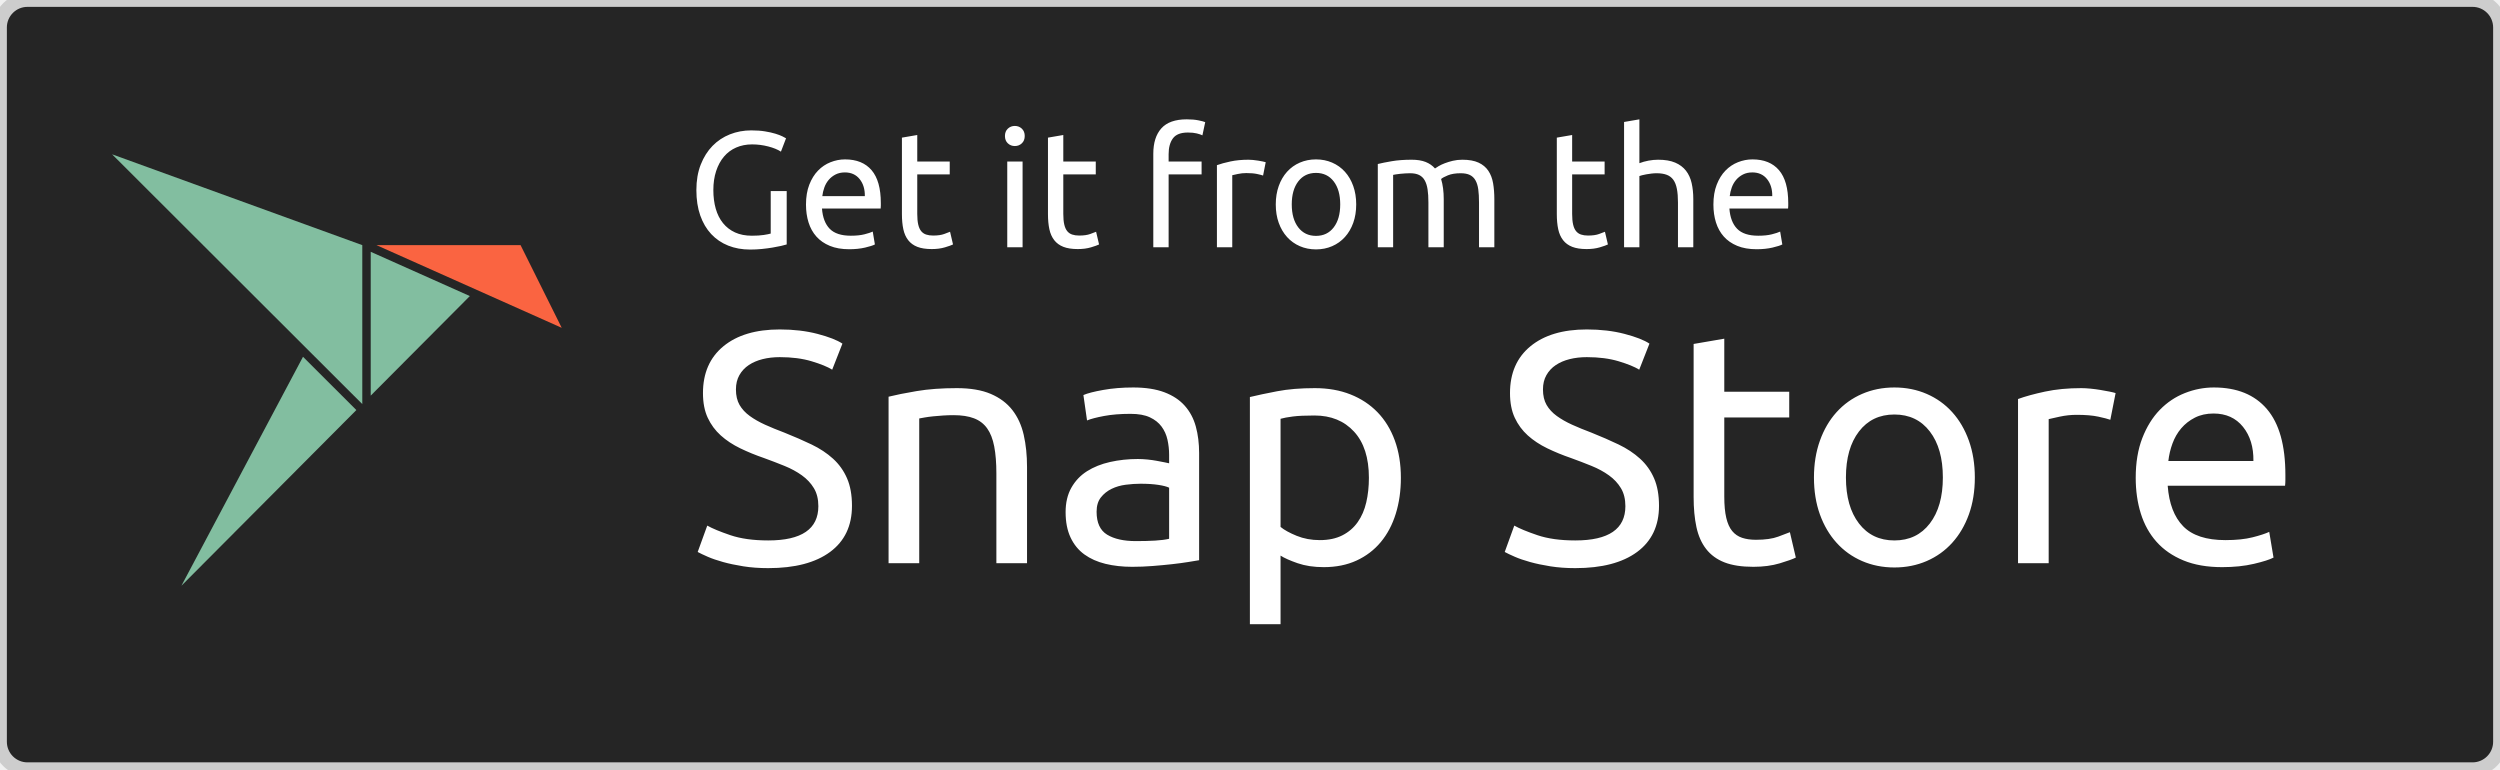
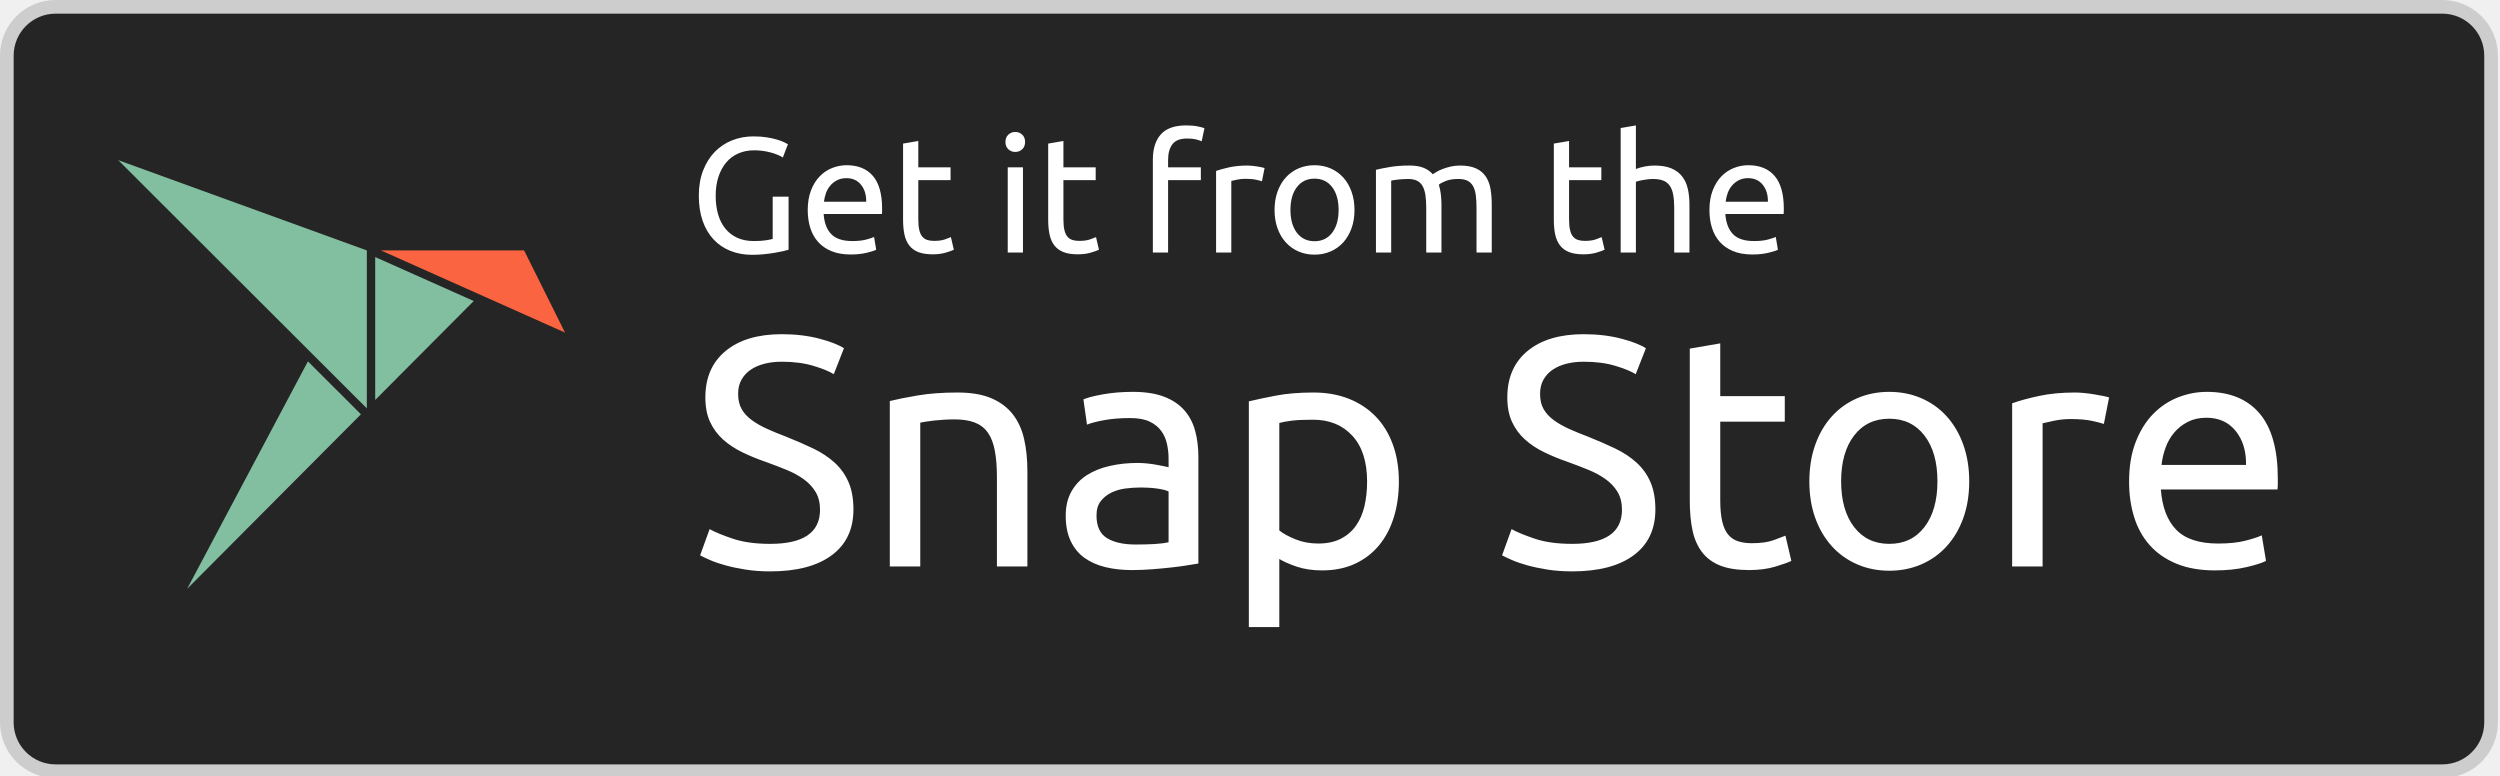
- <svg xmlns="http://www.w3.org/2000/svg" width="182px" height="56px" viewBox="0 0 182 56" version="1.1">
-   <g id="[EN]-snap-store-black-uneditable" stroke="none" stroke-width="1" fill="none" fill-rule="evenodd">
-     <rect id="Rectangle-path" stroke="#CDCDCD" fill="#252525" x="0" y="0" width="182" height="56" rx="2" />
-     <g id="logo" transform="translate(8, 11)" fill-rule="nonzero">
-       <path d="M18.988,17.802 L18.988,7.331 L26.205,10.553 L18.988,17.802 Z M5.208,31.641 L14.059,14.974 L17.942,18.852 L5.208,31.641 Z M0.16,0.233 L18.375,6.846 L18.375,18.417 L0.16,0.233 Z" id="body" fill="#82BEA0" />
-       <polygon id="head" fill="#FA6441" points="29.897 6.845 19.406 6.845 32.894 12.866" />
+ <svg xmlns="http://www.w3.org/2000/svg" width="258" height="80" viewBox="0 0 258 80" version="1.1" id="svg1">
+   <defs id="defs1" />
+   <g id="[EN]-snap-store-black-uneditable" stroke="none" stroke-width="1" fill="none" fill-rule="evenodd" transform="matrix(1.408651,0,0,1.408651,0.7043253,0.7043253)">
+     <rect id="Rectangle-path" stroke="#cdcdcd" fill="#252525" x="0" y="0" width="182" height="56" rx="3.578" />
+     <g id="logo" transform="translate(8,11)" fill-rule="nonzero">
+       <path d="M 18.988,17.802 V 7.331 l 7.218,3.222 z M 5.208,31.641 14.059,14.974 17.942,18.852 Z M 0.16,0.233 18.375,6.846 V 18.417 Z" id="body" fill="#82bea0" />
+       <polygon id="head" fill="#fa6441" points="29.897,6.845 19.406,6.845 32.894,12.866 " />
    </g>
-     <path d="M56.108,13.908 L57.272,13.908 L57.272,17.796 C57.176,17.828 57.038,17.864 56.858,17.904 C56.678,17.944 56.47,17.984 56.234,18.024 C55.998,18.064 55.74,18.098 55.46,18.126 C55.18,18.154 54.896,18.168 54.608,18.168 C54.024,18.168 53.492,18.072 53.012,17.88 C52.532,17.688 52.12,17.408 51.776,17.04 C51.432,16.672 51.166,16.22 50.978,15.684 C50.79,15.148 50.696,14.532 50.696,13.836 C50.696,13.14 50.802,12.522 51.014,11.982 C51.226,11.442 51.512,10.988 51.872,10.62 C52.232,10.252 52.654,9.972 53.138,9.78 C53.622,9.588 54.14,9.492 54.692,9.492 C55.068,9.492 55.402,9.516 55.694,9.564 C55.986,9.612 56.236,9.668 56.444,9.732 C56.652,9.796 56.822,9.86 56.954,9.924 C57.086,9.988 57.176,10.036 57.224,10.068 L56.852,11.04 C56.62,10.888 56.312,10.762 55.928,10.662 C55.544,10.562 55.152,10.512 54.752,10.512 C54.328,10.512 53.942,10.588 53.594,10.74 C53.246,10.892 52.95,11.112 52.706,11.4 C52.462,11.688 52.272,12.038 52.136,12.45 C52,12.862 51.932,13.324 51.932,13.836 C51.932,14.332 51.99,14.784 52.106,15.192 C52.222,15.6 52.398,15.95 52.634,16.242 C52.87,16.534 53.162,16.76 53.51,16.92 C53.858,17.08 54.268,17.16 54.74,17.16 C55.076,17.16 55.362,17.142 55.598,17.106 C55.834,17.07 56.004,17.036 56.108,17.004 L56.108,13.908 Z M58.676,14.892 C58.676,14.34 58.756,13.858 58.916,13.446 C59.076,13.034 59.288,12.692 59.552,12.42 C59.816,12.148 60.12,11.944 60.464,11.808 C60.808,11.672 61.16,11.604 61.52,11.604 C62.36,11.604 63.004,11.866 63.452,12.39 C63.9,12.914 64.124,13.712 64.124,14.784 L64.124,14.97 C64.124,15.046 64.12,15.116 64.112,15.18 L59.84,15.18 C59.888,15.828 60.076,16.32 60.404,16.656 C60.732,16.992 61.244,17.16 61.94,17.16 C62.332,17.16 62.662,17.126 62.93,17.058 C63.198,16.99 63.4,16.924 63.536,16.86 L63.692,17.796 C63.556,17.868 63.318,17.944 62.978,18.024 C62.638,18.104 62.252,18.144 61.82,18.144 C61.276,18.144 60.806,18.062 60.41,17.898 C60.014,17.734 59.688,17.508 59.432,17.22 C59.176,16.932 58.986,16.59 58.862,16.194 C58.738,15.798 58.676,15.364 58.676,14.892 Z M62.96,14.28 C62.968,13.776 62.842,13.362 62.582,13.038 C62.322,12.714 61.964,12.552 61.508,12.552 C61.252,12.552 61.026,12.602 60.83,12.702 C60.634,12.802 60.468,12.932 60.332,13.092 C60.196,13.252 60.09,13.436 60.014,13.644 C59.938,13.852 59.888,14.064 59.864,14.28 L62.96,14.28 Z M66.776,11.76 L69.14,11.76 L69.14,12.696 L66.776,12.696 L66.776,15.576 C66.776,15.888 66.8,16.146 66.848,16.35 C66.896,16.554 66.968,16.714 67.064,16.83 C67.16,16.946 67.28,17.028 67.424,17.076 C67.568,17.124 67.736,17.148 67.928,17.148 C68.264,17.148 68.534,17.11 68.738,17.034 C68.942,16.958 69.084,16.904 69.164,16.872 L69.38,17.796 C69.268,17.852 69.072,17.922 68.792,18.006 C68.512,18.09 68.192,18.132 67.832,18.132 C67.408,18.132 67.058,18.078 66.782,17.97 C66.506,17.862 66.284,17.7 66.116,17.484 C65.948,17.268 65.83,17.002 65.762,16.686 C65.694,16.37 65.66,16.004 65.66,15.588 L65.66,10.02 L66.776,9.828 L66.776,11.76 Z M74.444,18 L73.328,18 L73.328,11.76 L74.444,11.76 L74.444,18 Z M73.88,10.632 C73.68,10.632 73.51,10.566 73.37,10.434 C73.23,10.302 73.16,10.124 73.16,9.9 C73.16,9.676 73.23,9.498 73.37,9.366 C73.51,9.234 73.68,9.168 73.88,9.168 C74.08,9.168 74.25,9.234 74.39,9.366 C74.53,9.498 74.6,9.676 74.6,9.9 C74.6,10.124 74.53,10.302 74.39,10.434 C74.25,10.566 74.08,10.632 73.88,10.632 Z M77.408,11.76 L79.772,11.76 L79.772,12.696 L77.408,12.696 L77.408,15.576 C77.408,15.888 77.432,16.146 77.48,16.35 C77.528,16.554 77.6,16.714 77.696,16.83 C77.792,16.946 77.912,17.028 78.056,17.076 C78.2,17.124 78.368,17.148 78.56,17.148 C78.896,17.148 79.166,17.11 79.37,17.034 C79.574,16.958 79.716,16.904 79.796,16.872 L80.012,17.796 C79.9,17.852 79.704,17.922 79.424,18.006 C79.144,18.09 78.824,18.132 78.464,18.132 C78.04,18.132 77.69,18.078 77.414,17.97 C77.138,17.862 76.916,17.7 76.748,17.484 C76.58,17.268 76.462,17.002 76.394,16.686 C76.326,16.37 76.292,16.004 76.292,15.588 L76.292,10.02 L77.408,9.828 L77.408,11.76 Z M86.396,8.688 C86.724,8.688 87.006,8.712 87.242,8.76 C87.478,8.808 87.644,8.852 87.74,8.892 L87.536,9.852 C87.44,9.804 87.304,9.758 87.128,9.714 C86.952,9.67 86.736,9.648 86.48,9.648 C85.96,9.648 85.596,9.79 85.388,10.074 C85.18,10.358 85.076,10.74 85.076,11.22 L85.076,11.76 L87.476,11.76 L87.476,12.696 L85.076,12.696 L85.076,18 L83.96,18 L83.96,11.196 C83.96,10.396 84.156,9.778 84.548,9.342 C84.94,8.906 85.556,8.688 86.396,8.688 Z M90.896,11.628 C90.992,11.628 91.102,11.634 91.226,11.646 C91.35,11.658 91.472,11.674 91.592,11.694 C91.712,11.714 91.822,11.734 91.922,11.754 C92.022,11.774 92.096,11.792 92.144,11.808 L91.952,12.78 C91.864,12.748 91.718,12.71 91.514,12.666 C91.31,12.622 91.048,12.6 90.728,12.6 C90.52,12.6 90.314,12.622 90.11,12.666 C89.906,12.71 89.772,12.74 89.708,12.756 L89.708,18 L88.592,18 L88.592,12.024 C88.856,11.928 89.184,11.838 89.576,11.754 C89.968,11.67 90.408,11.628 90.896,11.628 Z M98.732,14.88 C98.732,15.376 98.66,15.824 98.516,16.224 C98.372,16.624 98.17,16.968 97.91,17.256 C97.65,17.544 97.34,17.766 96.98,17.922 C96.62,18.078 96.228,18.156 95.804,18.156 C95.38,18.156 94.988,18.078 94.628,17.922 C94.268,17.766 93.958,17.544 93.698,17.256 C93.438,16.968 93.236,16.624 93.092,16.224 C92.948,15.824 92.876,15.376 92.876,14.88 C92.876,14.392 92.948,13.946 93.092,13.542 C93.236,13.138 93.438,12.792 93.698,12.504 C93.958,12.216 94.268,11.994 94.628,11.838 C94.988,11.682 95.38,11.604 95.804,11.604 C96.228,11.604 96.62,11.682 96.98,11.838 C97.34,11.994 97.65,12.216 97.91,12.504 C98.17,12.792 98.372,13.138 98.516,13.542 C98.66,13.946 98.732,14.392 98.732,14.88 Z M97.568,14.88 C97.568,14.176 97.41,13.618 97.094,13.206 C96.778,12.794 96.348,12.588 95.804,12.588 C95.26,12.588 94.83,12.794 94.514,13.206 C94.198,13.618 94.04,14.176 94.04,14.88 C94.04,15.584 94.198,16.142 94.514,16.554 C94.83,16.966 95.26,17.172 95.804,17.172 C96.348,17.172 96.778,16.966 97.094,16.554 C97.41,16.142 97.568,15.584 97.568,14.88 Z M100.304,11.94 C100.56,11.876 100.898,11.808 101.318,11.736 C101.738,11.664 102.224,11.628 102.776,11.628 C103.176,11.628 103.512,11.682 103.784,11.79 C104.056,11.898 104.284,12.056 104.468,12.264 C104.524,12.224 104.612,12.168 104.732,12.096 C104.852,12.024 105,11.954 105.176,11.886 C105.352,11.818 105.548,11.758 105.764,11.706 C105.98,11.654 106.212,11.628 106.46,11.628 C106.94,11.628 107.332,11.698 107.636,11.838 C107.94,11.978 108.178,12.176 108.35,12.432 C108.522,12.688 108.638,12.992 108.698,13.344 C108.758,13.696 108.788,14.08 108.788,14.496 L108.788,18 L107.672,18 L107.672,14.736 C107.672,14.368 107.654,14.052 107.618,13.788 C107.582,13.524 107.514,13.304 107.414,13.128 C107.314,12.952 107.178,12.822 107.006,12.738 C106.834,12.654 106.612,12.612 106.34,12.612 C105.964,12.612 105.654,12.662 105.41,12.762 C105.166,12.862 105,12.952 104.912,13.032 C104.976,13.24 105.024,13.468 105.056,13.716 C105.088,13.964 105.104,14.224 105.104,14.496 L105.104,18 L103.988,18 L103.988,14.736 C103.988,14.368 103.968,14.052 103.928,13.788 C103.888,13.524 103.818,13.304 103.718,13.128 C103.618,12.952 103.482,12.822 103.31,12.738 C103.138,12.654 102.92,12.612 102.656,12.612 C102.544,12.612 102.424,12.616 102.296,12.624 C102.168,12.632 102.046,12.642 101.93,12.654 C101.814,12.666 101.708,12.68 101.612,12.696 C101.516,12.712 101.452,12.724 101.42,12.732 L101.42,18 L100.304,18 L100.304,11.94 Z M114.452,11.76 L116.816,11.76 L116.816,12.696 L114.452,12.696 L114.452,15.576 C114.452,15.888 114.476,16.146 114.524,16.35 C114.572,16.554 114.644,16.714 114.74,16.83 C114.836,16.946 114.956,17.028 115.1,17.076 C115.244,17.124 115.412,17.148 115.604,17.148 C115.94,17.148 116.21,17.11 116.414,17.034 C116.618,16.958 116.76,16.904 116.84,16.872 L117.056,17.796 C116.944,17.852 116.748,17.922 116.468,18.006 C116.188,18.09 115.868,18.132 115.508,18.132 C115.084,18.132 114.734,18.078 114.458,17.97 C114.182,17.862 113.96,17.7 113.792,17.484 C113.624,17.268 113.506,17.002 113.438,16.686 C113.37,16.37 113.336,16.004 113.336,15.588 L113.336,10.02 L114.452,9.828 L114.452,11.76 Z M118.232,18 L118.232,8.88 L119.348,8.688 L119.348,11.88 C119.556,11.8 119.778,11.738 120.014,11.694 C120.25,11.65 120.484,11.628 120.716,11.628 C121.212,11.628 121.624,11.698 121.952,11.838 C122.28,11.978 122.542,12.174 122.738,12.426 C122.934,12.678 123.072,12.98 123.152,13.332 C123.232,13.684 123.272,14.072 123.272,14.496 L123.272,18 L122.156,18 L122.156,14.736 C122.156,14.352 122.13,14.024 122.078,13.752 C122.026,13.48 121.94,13.26 121.82,13.092 C121.7,12.924 121.54,12.802 121.34,12.726 C121.14,12.65 120.892,12.612 120.596,12.612 C120.476,12.612 120.352,12.62 120.224,12.636 C120.096,12.652 119.974,12.67 119.858,12.69 C119.742,12.71 119.638,12.732 119.546,12.756 C119.454,12.78 119.388,12.8 119.348,12.816 L119.348,18 L118.232,18 Z M124.736,14.892 C124.736,14.34 124.816,13.858 124.976,13.446 C125.136,13.034 125.348,12.692 125.612,12.42 C125.876,12.148 126.18,11.944 126.524,11.808 C126.868,11.672 127.22,11.604 127.58,11.604 C128.42,11.604 129.064,11.866 129.512,12.39 C129.96,12.914 130.184,13.712 130.184,14.784 L130.184,14.97 C130.184,15.046 130.18,15.116 130.172,15.18 L125.9,15.18 C125.948,15.828 126.136,16.32 126.464,16.656 C126.792,16.992 127.304,17.16 128,17.16 C128.392,17.16 128.722,17.126 128.99,17.058 C129.258,16.99 129.46,16.924 129.596,16.86 L129.752,17.796 C129.616,17.868 129.378,17.944 129.038,18.024 C128.698,18.104 128.312,18.144 127.88,18.144 C127.336,18.144 126.866,18.062 126.47,17.898 C126.074,17.734 125.748,17.508 125.492,17.22 C125.236,16.932 125.046,16.59 124.922,16.194 C124.798,15.798 124.736,15.364 124.736,14.892 Z M129.02,14.28 C129.028,13.776 128.902,13.362 128.642,13.038 C128.382,12.714 128.024,12.552 127.568,12.552 C127.312,12.552 127.086,12.602 126.89,12.702 C126.694,12.802 126.528,12.932 126.392,13.092 C126.256,13.252 126.15,13.436 126.074,13.644 C125.998,13.852 125.948,14.064 125.924,14.28 L129.02,14.28 Z" id="Get-it-from-the" fill="#FFFFFF" />
-     <path d="M55.928,39.344 C58.36,39.344 59.576,38.512 59.576,36.848 C59.576,36.336 59.468,35.9 59.252,35.54 C59.036,35.18 58.744,34.868 58.376,34.604 C58.008,34.34 57.588,34.112 57.116,33.92 C56.644,33.728 56.144,33.536 55.616,33.344 C55.008,33.136 54.432,32.9 53.888,32.636 C53.344,32.372 52.872,32.06 52.472,31.7 C52.072,31.34 51.756,30.912 51.524,30.416 C51.292,29.92 51.176,29.32 51.176,28.616 C51.176,27.16 51.672,26.024 52.664,25.208 C53.656,24.392 55.024,23.984 56.768,23.984 C57.776,23.984 58.692,24.092 59.516,24.308 C60.34,24.524 60.944,24.76 61.328,25.016 L60.584,26.912 C60.248,26.704 59.748,26.5 59.084,26.3 C58.42,26.1 57.648,26 56.768,26 C56.32,26 55.904,26.048 55.52,26.144 C55.136,26.24 54.8,26.384 54.512,26.576 C54.224,26.768 53.996,27.012 53.828,27.308 C53.66,27.604 53.576,27.952 53.576,28.352 C53.576,28.8 53.664,29.176 53.84,29.48 C54.016,29.784 54.264,30.052 54.584,30.284 C54.904,30.516 55.276,30.728 55.7,30.92 C56.124,31.112 56.592,31.304 57.104,31.496 C57.824,31.784 58.484,32.072 59.084,32.36 C59.684,32.648 60.204,32.992 60.644,33.392 C61.084,33.792 61.424,34.268 61.664,34.82 C61.904,35.372 62.024,36.04 62.024,36.824 C62.024,38.28 61.492,39.4 60.428,40.184 C59.364,40.968 57.864,41.36 55.928,41.36 C55.272,41.36 54.668,41.316 54.116,41.228 C53.564,41.14 53.072,41.036 52.64,40.916 C52.208,40.796 51.836,40.668 51.524,40.532 C51.212,40.396 50.968,40.28 50.792,40.184 L51.488,38.264 C51.856,38.472 52.416,38.704 53.168,38.96 C53.92,39.216 54.84,39.344 55.928,39.344 Z M64.688,28.88 C65.2,28.752 65.88,28.616 66.728,28.472 C67.576,28.328 68.552,28.256 69.656,28.256 C70.648,28.256 71.472,28.396 72.128,28.676 C72.784,28.956 73.308,29.348 73.7,29.852 C74.092,30.356 74.368,30.96 74.528,31.664 C74.688,32.368 74.768,33.144 74.768,33.992 L74.768,41 L72.536,41 L72.536,34.472 C72.536,33.704 72.484,33.048 72.38,32.504 C72.276,31.96 72.104,31.52 71.864,31.184 C71.624,30.848 71.304,30.604 70.904,30.452 C70.504,30.3 70.008,30.224 69.416,30.224 C69.176,30.224 68.928,30.232 68.672,30.248 C68.416,30.264 68.172,30.284 67.94,30.308 C67.708,30.332 67.5,30.36 67.316,30.392 C67.132,30.424 67,30.448 66.92,30.464 L66.92,41 L64.688,41 L64.688,28.88 Z M82.688,39.392 C83.216,39.392 83.684,39.38 84.092,39.356 C84.5,39.332 84.84,39.288 85.112,39.224 L85.112,35.504 C84.952,35.424 84.692,35.356 84.332,35.3 C83.972,35.244 83.536,35.216 83.024,35.216 C82.688,35.216 82.332,35.24 81.956,35.288 C81.58,35.336 81.236,35.436 80.924,35.588 C80.612,35.74 80.352,35.948 80.144,36.212 C79.936,36.476 79.832,36.824 79.832,37.256 C79.832,38.056 80.088,38.612 80.6,38.924 C81.112,39.236 81.808,39.392 82.688,39.392 Z M82.496,28.208 C83.392,28.208 84.148,28.324 84.764,28.556 C85.38,28.788 85.876,29.116 86.252,29.54 C86.628,29.964 86.896,30.468 87.056,31.052 C87.216,31.636 87.296,32.28 87.296,32.984 L87.296,40.784 C87.104,40.816 86.836,40.86 86.492,40.916 C86.148,40.972 85.76,41.024 85.328,41.072 C84.896,41.12 84.428,41.164 83.924,41.204 C83.42,41.244 82.92,41.264 82.424,41.264 C81.72,41.264 81.072,41.192 80.48,41.048 C79.888,40.904 79.376,40.676 78.944,40.364 C78.512,40.052 78.176,39.64 77.936,39.128 C77.696,38.616 77.576,38 77.576,37.28 C77.576,36.592 77.716,36 77.996,35.504 C78.276,35.008 78.656,34.608 79.136,34.304 C79.616,34 80.176,33.776 80.816,33.632 C81.456,33.488 82.128,33.416 82.832,33.416 C83.056,33.416 83.288,33.428 83.528,33.452 C83.768,33.476 83.996,33.508 84.212,33.548 C84.428,33.588 84.616,33.624 84.776,33.656 C84.936,33.688 85.048,33.712 85.112,33.728 L85.112,33.104 C85.112,32.736 85.072,32.372 84.992,32.012 C84.912,31.652 84.768,31.332 84.56,31.052 C84.352,30.772 84.068,30.548 83.708,30.38 C83.348,30.212 82.88,30.128 82.304,30.128 C81.568,30.128 80.924,30.18 80.372,30.284 C79.82,30.388 79.408,30.496 79.136,30.608 L78.872,28.76 C79.16,28.632 79.64,28.508 80.312,28.388 C80.984,28.268 81.712,28.208 82.496,28.208 Z M99.656,34.784 C99.656,33.328 99.296,32.208 98.576,31.424 C97.856,30.64 96.896,30.248 95.696,30.248 C95.024,30.248 94.5,30.272 94.124,30.32 C93.748,30.368 93.448,30.424 93.224,30.488 L93.224,38.36 C93.496,38.584 93.888,38.8 94.4,39.008 C94.912,39.216 95.472,39.32 96.08,39.32 C96.72,39.32 97.268,39.204 97.724,38.972 C98.18,38.74 98.552,38.42 98.84,38.012 C99.128,37.604 99.336,37.124 99.464,36.572 C99.592,36.02 99.656,35.424 99.656,34.784 Z M101.984,34.784 C101.984,35.728 101.86,36.6 101.612,37.4 C101.364,38.2 101,38.888 100.52,39.464 C100.04,40.04 99.452,40.488 98.756,40.808 C98.06,41.128 97.264,41.288 96.368,41.288 C95.648,41.288 95.012,41.192 94.46,41 C93.908,40.808 93.496,40.624 93.224,40.448 L93.224,45.44 L90.992,45.44 L90.992,28.904 C91.52,28.776 92.18,28.636 92.972,28.484 C93.764,28.332 94.68,28.256 95.72,28.256 C96.68,28.256 97.544,28.408 98.312,28.712 C99.08,29.016 99.736,29.448 100.28,30.008 C100.824,30.568 101.244,31.252 101.54,32.06 C101.836,32.868 101.984,33.776 101.984,34.784 Z M114.68,39.344 C117.112,39.344 118.328,38.512 118.328,36.848 C118.328,36.336 118.22,35.9 118.004,35.54 C117.788,35.18 117.496,34.868 117.128,34.604 C116.76,34.34 116.34,34.112 115.868,33.92 C115.396,33.728 114.896,33.536 114.368,33.344 C113.76,33.136 113.184,32.9 112.64,32.636 C112.096,32.372 111.624,32.06 111.224,31.7 C110.824,31.34 110.508,30.912 110.276,30.416 C110.044,29.92 109.928,29.32 109.928,28.616 C109.928,27.16 110.424,26.024 111.416,25.208 C112.408,24.392 113.776,23.984 115.52,23.984 C116.528,23.984 117.444,24.092 118.268,24.308 C119.092,24.524 119.696,24.76 120.08,25.016 L119.336,26.912 C119,26.704 118.5,26.5 117.836,26.3 C117.172,26.1 116.4,26 115.52,26 C115.072,26 114.656,26.048 114.272,26.144 C113.888,26.24 113.552,26.384 113.264,26.576 C112.976,26.768 112.748,27.012 112.58,27.308 C112.412,27.604 112.328,27.952 112.328,28.352 C112.328,28.8 112.416,29.176 112.592,29.48 C112.768,29.784 113.016,30.052 113.336,30.284 C113.656,30.516 114.028,30.728 114.452,30.92 C114.876,31.112 115.344,31.304 115.856,31.496 C116.576,31.784 117.236,32.072 117.836,32.36 C118.436,32.648 118.956,32.992 119.396,33.392 C119.836,33.792 120.176,34.268 120.416,34.82 C120.656,35.372 120.776,36.04 120.776,36.824 C120.776,38.28 120.244,39.4 119.18,40.184 C118.116,40.968 116.616,41.36 114.68,41.36 C114.024,41.36 113.42,41.316 112.868,41.228 C112.316,41.14 111.824,41.036 111.392,40.916 C110.96,40.796 110.588,40.668 110.276,40.532 C109.964,40.396 109.72,40.28 109.544,40.184 L110.24,38.264 C110.608,38.472 111.168,38.704 111.92,38.96 C112.672,39.216 113.592,39.344 114.68,39.344 Z M125.528,28.52 L130.256,28.52 L130.256,30.392 L125.528,30.392 L125.528,36.152 C125.528,36.776 125.576,37.292 125.672,37.7 C125.768,38.108 125.912,38.428 126.104,38.66 C126.296,38.892 126.536,39.056 126.824,39.152 C127.112,39.248 127.448,39.296 127.832,39.296 C128.504,39.296 129.044,39.22 129.452,39.068 C129.86,38.916 130.144,38.808 130.304,38.744 L130.736,40.592 C130.512,40.704 130.12,40.844 129.56,41.012 C129,41.18 128.36,41.264 127.64,41.264 C126.792,41.264 126.092,41.156 125.54,40.94 C124.988,40.724 124.544,40.4 124.208,39.968 C123.872,39.536 123.636,39.004 123.5,38.372 C123.364,37.74 123.296,37.008 123.296,36.176 L123.296,25.04 L125.528,24.656 L125.528,28.52 Z M143.768,34.76 C143.768,35.752 143.624,36.648 143.336,37.448 C143.048,38.248 142.644,38.936 142.124,39.512 C141.604,40.088 140.984,40.532 140.264,40.844 C139.544,41.156 138.76,41.312 137.912,41.312 C137.064,41.312 136.28,41.156 135.56,40.844 C134.84,40.532 134.22,40.088 133.7,39.512 C133.18,38.936 132.776,38.248 132.488,37.448 C132.2,36.648 132.056,35.752 132.056,34.76 C132.056,33.784 132.2,32.892 132.488,32.084 C132.776,31.276 133.18,30.584 133.7,30.008 C134.22,29.432 134.84,28.988 135.56,28.676 C136.28,28.364 137.064,28.208 137.912,28.208 C138.76,28.208 139.544,28.364 140.264,28.676 C140.984,28.988 141.604,29.432 142.124,30.008 C142.644,30.584 143.048,31.276 143.336,32.084 C143.624,32.892 143.768,33.784 143.768,34.76 Z M141.44,34.76 C141.44,33.352 141.124,32.236 140.492,31.412 C139.86,30.588 139,30.176 137.912,30.176 C136.824,30.176 135.964,30.588 135.332,31.412 C134.7,32.236 134.384,33.352 134.384,34.76 C134.384,36.168 134.7,37.284 135.332,38.108 C135.964,38.932 136.824,39.344 137.912,39.344 C139,39.344 139.86,38.932 140.492,38.108 C141.124,37.284 141.44,36.168 141.44,34.76 Z M151.52,28.256 C151.712,28.256 151.932,28.268 152.18,28.292 C152.428,28.316 152.672,28.348 152.912,28.388 C153.152,28.428 153.372,28.468 153.572,28.508 C153.772,28.548 153.92,28.584 154.016,28.616 L153.632,30.56 C153.456,30.496 153.164,30.42 152.756,30.332 C152.348,30.244 151.824,30.2 151.184,30.2 C150.768,30.2 150.356,30.244 149.948,30.332 C149.54,30.42 149.272,30.48 149.144,30.512 L149.144,41 L146.912,41 L146.912,29.048 C147.44,28.856 148.096,28.676 148.88,28.508 C149.664,28.34 150.544,28.256 151.52,28.256 Z M155.48,34.784 C155.48,33.68 155.64,32.716 155.96,31.892 C156.28,31.068 156.704,30.384 157.232,29.84 C157.76,29.296 158.368,28.888 159.056,28.616 C159.744,28.344 160.448,28.208 161.168,28.208 C162.848,28.208 164.136,28.732 165.032,29.78 C165.928,30.828 166.376,32.424 166.376,34.568 L166.376,34.94 C166.376,35.092 166.368,35.232 166.352,35.36 L157.808,35.36 C157.904,36.656 158.28,37.64 158.936,38.312 C159.592,38.984 160.616,39.32 162.008,39.32 C162.792,39.32 163.452,39.252 163.988,39.116 C164.524,38.98 164.928,38.848 165.2,38.72 L165.512,40.592 C165.24,40.736 164.764,40.888 164.084,41.048 C163.404,41.208 162.632,41.288 161.768,41.288 C160.68,41.288 159.74,41.124 158.948,40.796 C158.156,40.468 157.504,40.016 156.992,39.44 C156.48,38.864 156.1,38.18 155.852,37.388 C155.604,36.596 155.48,35.728 155.48,34.784 Z M164.048,33.56 C164.064,32.552 163.812,31.724 163.292,31.076 C162.772,30.428 162.056,30.104 161.144,30.104 C160.632,30.104 160.18,30.204 159.788,30.404 C159.396,30.604 159.064,30.864 158.792,31.184 C158.52,31.504 158.308,31.872 158.156,32.288 C158.004,32.704 157.904,33.128 157.856,33.56 L164.048,33.56 Z" id="Snap-Store" fill="#FFFFFF" />
+     <path d="m 56.108,13.908 h 1.164 v 3.888 c -0.096,0.032 -0.234,0.068 -0.414,0.108 -0.18,0.04 -0.388,0.08 -0.624,0.12 -0.236,0.04 -0.494,0.074 -0.774,0.102 -0.28,0.028 -0.564,0.042 -0.852,0.042 -0.584,0 -1.116,-0.096 -1.596,-0.288 -0.48,-0.192 -0.892,-0.472 -1.236,-0.84 -0.344,-0.368 -0.61,-0.82 -0.798,-1.356 -0.188,-0.536 -0.282,-1.152 -0.282,-1.848 0,-0.696 0.106,-1.314 0.318,-1.854 0.212,-0.54 0.498,-0.994 0.858,-1.362 0.36,-0.368 0.782,-0.648 1.266,-0.84 0.484,-0.192 1.002,-0.288 1.554,-0.288 0.376,0 0.71,0.024 1.002,0.072 0.292,0.048 0.542,0.104 0.75,0.168 0.208,0.064 0.378,0.128 0.51,0.192 0.132,0.064 0.222,0.112 0.27,0.144 l -0.372,0.972 c -0.232,-0.152 -0.54,-0.278 -0.924,-0.378 -0.384,-0.1 -0.776,-0.15 -1.176,-0.15 -0.424,0 -0.81,0.076 -1.158,0.228 -0.348,0.152 -0.644,0.372 -0.888,0.66 -0.244,0.288 -0.434,0.638 -0.57,1.05 -0.136,0.412 -0.204,0.874 -0.204,1.386 0,0.496 0.058,0.948 0.174,1.356 0.116,0.408 0.292,0.758 0.528,1.05 0.236,0.292 0.528,0.518 0.876,0.678 0.348,0.16 0.758,0.24 1.23,0.24 0.336,0 0.622,-0.018 0.858,-0.054 0.236,-0.036 0.406,-0.07 0.51,-0.102 z m 2.568,0.984 c 0,-0.552 0.08,-1.034 0.24,-1.446 0.16,-0.412 0.372,-0.754 0.636,-1.026 0.264,-0.272 0.568,-0.476 0.912,-0.612 0.344,-0.136 0.696,-0.204 1.056,-0.204 0.84,0 1.484,0.262 1.932,0.786 0.448,0.524 0.672,1.322 0.672,2.394 v 0.186 c 0,0.076 -0.004,0.146 -0.012,0.21 H 59.84 c 0.048,0.648 0.236,1.14 0.564,1.476 0.328,0.336 0.84,0.504 1.536,0.504 0.392,0 0.722,-0.034 0.99,-0.102 0.268,-0.068 0.47,-0.134 0.606,-0.198 l 0.156,0.936 c -0.136,0.072 -0.374,0.148 -0.714,0.228 -0.34,0.08 -0.726,0.12 -1.158,0.12 -0.544,0 -1.014,-0.082 -1.41,-0.246 -0.396,-0.164 -0.722,-0.39 -0.978,-0.678 -0.256,-0.288 -0.446,-0.63 -0.57,-1.026 -0.124,-0.396 -0.186,-0.83 -0.186,-1.302 z M 62.96,14.28 c 0.008,-0.504 -0.118,-0.918 -0.378,-1.242 -0.26,-0.324 -0.618,-0.486 -1.074,-0.486 -0.256,0 -0.482,0.05 -0.678,0.15 -0.196,0.1 -0.362,0.23 -0.498,0.39 -0.136,0.16 -0.242,0.344 -0.318,0.552 -0.076,0.208 -0.126,0.42 -0.15,0.636 z m 3.816,-2.52 h 2.364 v 0.936 h -2.364 v 2.88 c 0,0.312 0.024,0.57 0.072,0.774 0.048,0.204 0.12,0.364 0.216,0.48 0.096,0.116 0.216,0.198 0.36,0.246 0.144,0.048 0.312,0.072 0.504,0.072 0.336,0 0.606,-0.038 0.81,-0.114 0.204,-0.076 0.346,-0.13 0.426,-0.162 l 0.216,0.924 c -0.112,0.056 -0.308,0.126 -0.588,0.21 -0.28,0.084 -0.6,0.126 -0.96,0.126 -0.424,0 -0.774,-0.054 -1.05,-0.162 C 66.506,17.862 66.284,17.7 66.116,17.484 65.948,17.268 65.83,17.002 65.762,16.686 65.694,16.37 65.66,16.004 65.66,15.588 V 10.02 L 66.776,9.828 Z M 74.444,18 h -1.116 v -6.24 h 1.116 z M 73.88,10.632 c -0.2,0 -0.37,-0.066 -0.51,-0.198 -0.14,-0.132 -0.21,-0.31 -0.21,-0.534 0,-0.224 0.07,-0.402 0.21,-0.534 0.14,-0.132 0.31,-0.198 0.51,-0.198 0.2,0 0.37,0.066 0.51,0.198 0.14,0.132 0.21,0.31 0.21,0.534 0,0.224 -0.07,0.402 -0.21,0.534 -0.14,0.132 -0.31,0.198 -0.51,0.198 z m 3.528,1.128 h 2.364 v 0.936 h -2.364 v 2.88 c 0,0.312 0.024,0.57 0.072,0.774 0.048,0.204 0.12,0.364 0.216,0.48 0.096,0.116 0.216,0.198 0.36,0.246 0.144,0.048 0.312,0.072 0.504,0.072 0.336,0 0.606,-0.038 0.81,-0.114 0.204,-0.076 0.346,-0.13 0.426,-0.162 l 0.216,0.924 c -0.112,0.056 -0.308,0.126 -0.588,0.21 -0.28,0.084 -0.6,0.126 -0.96,0.126 -0.424,0 -0.774,-0.054 -1.05,-0.162 -0.276,-0.108 -0.498,-0.27 -0.666,-0.486 -0.168,-0.216 -0.286,-0.482 -0.354,-0.798 -0.068,-0.316 -0.102,-0.682 -0.102,-1.098 V 10.02 l 1.116,-0.192 z m 8.988,-3.072 c 0.328,0 0.61,0.024 0.846,0.072 0.236,0.048 0.402,0.092 0.498,0.132 l -0.204,0.96 C 87.44,9.804 87.304,9.758 87.128,9.714 86.952,9.67 86.736,9.648 86.48,9.648 c -0.52,0 -0.884,0.142 -1.092,0.426 -0.208,0.284 -0.312,0.666 -0.312,1.146 v 0.54 h 2.4 v 0.936 h -2.4 V 18 H 83.96 v -6.804 c 0,-0.8 0.196,-1.418 0.588,-1.854 0.392,-0.436 1.008,-0.654 1.848,-0.654 z m 4.5,2.94 c 0.096,0 0.206,0.006 0.33,0.018 0.124,0.012 0.246,0.028 0.366,0.048 0.12,0.02 0.23,0.04 0.33,0.06 0.1,0.02 0.174,0.038 0.222,0.054 L 91.952,12.78 C 91.864,12.748 91.718,12.71 91.514,12.666 91.31,12.622 91.048,12.6 90.728,12.6 c -0.208,0 -0.414,0.022 -0.618,0.066 -0.204,0.044 -0.338,0.074 -0.402,0.09 V 18 h -1.116 v -5.976 c 0.264,-0.096 0.592,-0.186 0.984,-0.27 0.392,-0.084 0.832,-0.126 1.32,-0.126 z m 7.836,3.252 c 0,0.496 -0.072,0.944 -0.216,1.344 -0.144,0.4 -0.346,0.744 -0.606,1.032 -0.26,0.288 -0.57,0.51 -0.93,0.666 -0.36,0.156 -0.752,0.234 -1.176,0.234 -0.424,0 -0.816,-0.078 -1.176,-0.234 -0.36,-0.156 -0.67,-0.378 -0.93,-0.666 -0.26,-0.288 -0.462,-0.632 -0.606,-1.032 -0.144,-0.4 -0.216,-0.848 -0.216,-1.344 0,-0.488 0.072,-0.934 0.216,-1.338 0.144,-0.404 0.346,-0.75 0.606,-1.038 0.26,-0.288 0.57,-0.51 0.93,-0.666 0.36,-0.156 0.752,-0.234 1.176,-0.234 0.424,0 0.816,0.078 1.176,0.234 0.36,0.156 0.67,0.378 0.93,0.666 0.26,0.288 0.462,0.634 0.606,1.038 0.144,0.404 0.216,0.85 0.216,1.338 z m -1.164,0 c 0,-0.704 -0.158,-1.262 -0.474,-1.674 -0.316,-0.412 -0.746,-0.618 -1.29,-0.618 -0.544,0 -0.974,0.206 -1.29,0.618 -0.316,0.412 -0.474,0.97 -0.474,1.674 0,0.704 0.158,1.262 0.474,1.674 0.316,0.412 0.746,0.618 1.29,0.618 0.544,0 0.974,-0.206 1.29,-0.618 0.316,-0.412 0.474,-0.97 0.474,-1.674 z m 2.736,-2.94 c 0.256,-0.064 0.594,-0.132 1.014,-0.204 0.42,-0.072 0.906,-0.108 1.458,-0.108 0.4,0 0.736,0.054 1.008,0.162 0.272,0.108 0.5,0.266 0.684,0.474 0.056,-0.04 0.144,-0.096 0.264,-0.168 0.12,-0.072 0.268,-0.142 0.444,-0.21 0.176,-0.068 0.372,-0.128 0.588,-0.18 0.216,-0.052 0.448,-0.078 0.696,-0.078 0.48,0 0.872,0.07 1.176,0.21 0.304,0.14 0.542,0.338 0.714,0.594 0.172,0.256 0.288,0.56 0.348,0.912 0.06,0.352 0.09,0.736 0.09,1.152 V 18 h -1.116 v -3.264 c 0,-0.368 -0.018,-0.684 -0.054,-0.948 -0.036,-0.264 -0.104,-0.484 -0.204,-0.66 -0.1,-0.176 -0.236,-0.306 -0.408,-0.39 -0.172,-0.084 -0.394,-0.126 -0.666,-0.126 -0.376,0 -0.686,0.05 -0.93,0.15 -0.244,0.1 -0.41,0.19 -0.498,0.27 0.064,0.208 0.112,0.436 0.144,0.684 0.032,0.248 0.048,0.508 0.048,0.78 V 18 h -1.116 v -3.264 c 0,-0.368 -0.02,-0.684 -0.06,-0.948 -0.04,-0.264 -0.11,-0.484 -0.21,-0.66 -0.1,-0.176 -0.236,-0.306 -0.408,-0.39 -0.172,-0.084 -0.39,-0.126 -0.654,-0.126 -0.112,0 -0.232,0.004 -0.36,0.012 -0.128,0.008 -0.25,0.018 -0.366,0.03 -0.116,0.012 -0.222,0.026 -0.318,0.042 -0.096,0.016 -0.16,0.028 -0.192,0.036 V 18 h -1.116 z m 14.148,-0.18 h 2.364 v 0.936 h -2.364 v 2.88 c 0,0.312 0.024,0.57 0.072,0.774 0.048,0.204 0.12,0.364 0.216,0.48 0.096,0.116 0.216,0.198 0.36,0.246 0.144,0.048 0.312,0.072 0.504,0.072 0.336,0 0.606,-0.038 0.81,-0.114 0.204,-0.076 0.346,-0.13 0.426,-0.162 l 0.216,0.924 c -0.112,0.056 -0.308,0.126 -0.588,0.21 -0.28,0.084 -0.6,0.126 -0.96,0.126 -0.424,0 -0.774,-0.054 -1.05,-0.162 -0.276,-0.108 -0.498,-0.27 -0.666,-0.486 -0.168,-0.216 -0.286,-0.482 -0.354,-0.798 -0.068,-0.316 -0.102,-0.682 -0.102,-1.098 V 10.02 l 1.116,-0.192 z m 3.78,6.24 V 8.88 l 1.116,-0.192 v 3.192 c 0.208,-0.08 0.43,-0.142 0.666,-0.186 0.236,-0.044 0.47,-0.066 0.702,-0.066 0.496,0 0.908,0.07 1.236,0.21 0.328,0.14 0.59,0.336 0.786,0.588 0.196,0.252 0.334,0.554 0.414,0.906 0.08,0.352 0.12,0.74 0.12,1.164 V 18 h -1.116 v -3.264 c 0,-0.384 -0.026,-0.712 -0.078,-0.984 -0.052,-0.272 -0.138,-0.492 -0.258,-0.66 -0.12,-0.168 -0.28,-0.29 -0.48,-0.366 -0.2,-0.076 -0.448,-0.114 -0.744,-0.114 -0.12,0 -0.244,0.008 -0.372,0.024 -0.128,0.016 -0.25,0.034 -0.366,0.054 -0.116,0.02 -0.22,0.042 -0.312,0.066 -0.092,0.024 -0.158,0.044 -0.198,0.06 V 18 Z m 6.504,-3.108 c 0,-0.552 0.08,-1.034 0.24,-1.446 0.16,-0.412 0.372,-0.754 0.636,-1.026 0.264,-0.272 0.568,-0.476 0.912,-0.612 0.344,-0.136 0.696,-0.204 1.056,-0.204 0.84,0 1.484,0.262 1.932,0.786 0.448,0.524 0.672,1.322 0.672,2.394 v 0.186 c 0,0.076 -0.004,0.146 -0.012,0.21 H 125.9 c 0.048,0.648 0.236,1.14 0.564,1.476 0.328,0.336 0.84,0.504 1.536,0.504 0.392,0 0.722,-0.034 0.99,-0.102 0.268,-0.068 0.47,-0.134 0.606,-0.198 l 0.156,0.936 c -0.136,0.072 -0.374,0.148 -0.714,0.228 -0.34,0.08 -0.726,0.12 -1.158,0.12 -0.544,0 -1.014,-0.082 -1.41,-0.246 -0.396,-0.164 -0.722,-0.39 -0.978,-0.678 -0.256,-0.288 -0.446,-0.63 -0.57,-1.026 -0.124,-0.396 -0.186,-0.83 -0.186,-1.302 z m 4.284,-0.612 c 0.008,-0.504 -0.118,-0.918 -0.378,-1.242 -0.26,-0.324 -0.618,-0.486 -1.074,-0.486 -0.256,0 -0.482,0.05 -0.678,0.15 -0.196,0.1 -0.362,0.23 -0.498,0.39 -0.136,0.16 -0.242,0.344 -0.318,0.552 -0.076,0.208 -0.126,0.42 -0.15,0.636 z" id="Get-it-from-the" fill="#ffffff" />
+     <path d="m 55.928,39.344 c 2.432,0 3.648,-0.832 3.648,-2.496 0,-0.512 -0.108,-0.948 -0.324,-1.308 -0.216,-0.36 -0.508,-0.672 -0.876,-0.936 -0.368,-0.264 -0.788,-0.492 -1.26,-0.684 -0.472,-0.192 -0.972,-0.384 -1.5,-0.576 -0.608,-0.208 -1.184,-0.444 -1.728,-0.708 -0.544,-0.264 -1.016,-0.576 -1.416,-0.936 -0.4,-0.36 -0.716,-0.788 -0.948,-1.284 -0.232,-0.496 -0.348,-1.096 -0.348,-1.8 0,-1.456 0.496,-2.592 1.488,-3.408 0.992,-0.816 2.36,-1.224 4.104,-1.224 1.008,0 1.924,0.108 2.748,0.324 0.824,0.216 1.428,0.452 1.812,0.708 l -0.744,1.896 C 60.248,26.704 59.748,26.5 59.084,26.3 58.42,26.1 57.648,26 56.768,26 c -0.448,0 -0.864,0.048 -1.248,0.144 -0.384,0.096 -0.72,0.24 -1.008,0.432 -0.288,0.192 -0.516,0.436 -0.684,0.732 -0.168,0.296 -0.252,0.644 -0.252,1.044 0,0.448 0.088,0.824 0.264,1.128 0.176,0.304 0.424,0.572 0.744,0.804 0.32,0.232 0.692,0.444 1.116,0.636 0.424,0.192 0.892,0.384 1.404,0.576 0.72,0.288 1.38,0.576 1.98,0.864 0.6,0.288 1.12,0.632 1.56,1.032 0.44,0.4 0.78,0.876 1.02,1.428 0.24,0.552 0.36,1.22 0.36,2.004 0,1.456 -0.532,2.576 -1.596,3.36 -1.064,0.784 -2.564,1.176 -4.5,1.176 -0.656,0 -1.26,-0.044 -1.812,-0.132 C 53.564,41.14 53.072,41.036 52.64,40.916 52.208,40.796 51.836,40.668 51.524,40.532 51.212,40.396 50.968,40.28 50.792,40.184 l 0.696,-1.92 c 0.368,0.208 0.928,0.44 1.68,0.696 0.752,0.256 1.672,0.384 2.76,0.384 z m 8.76,-10.464 c 0.512,-0.128 1.192,-0.264 2.04,-0.408 0.848,-0.144 1.824,-0.216 2.928,-0.216 0.992,0 1.816,0.14 2.472,0.42 0.656,0.28 1.18,0.672 1.572,1.176 0.392,0.504 0.668,1.108 0.828,1.812 0.16,0.704 0.24,1.48 0.24,2.328 V 41 h -2.232 v -6.528 c 0,-0.768 -0.052,-1.424 -0.156,-1.968 -0.104,-0.544 -0.276,-0.984 -0.516,-1.32 -0.24,-0.336 -0.56,-0.58 -0.96,-0.732 -0.4,-0.152 -0.896,-0.228 -1.488,-0.228 -0.24,0 -0.488,0.008 -0.744,0.024 -0.256,0.016 -0.5,0.036 -0.732,0.06 -0.232,0.024 -0.44,0.052 -0.624,0.084 C 67.132,30.424 67,30.448 66.92,30.464 V 41 h -2.232 z m 18,10.512 c 0.528,0 0.996,-0.012 1.404,-0.036 0.408,-0.024 0.748,-0.068 1.02,-0.132 v -3.72 c -0.16,-0.08 -0.42,-0.148 -0.78,-0.204 -0.36,-0.056 -0.796,-0.084 -1.308,-0.084 -0.336,0 -0.692,0.024 -1.068,0.072 -0.376,0.048 -0.72,0.148 -1.032,0.3 -0.312,0.152 -0.572,0.36 -0.78,0.624 -0.208,0.264 -0.312,0.612 -0.312,1.044 0,0.8 0.256,1.356 0.768,1.668 0.512,0.312 1.208,0.468 2.088,0.468 z M 82.496,28.208 c 0.896,0 1.652,0.116 2.268,0.348 0.616,0.232 1.112,0.56 1.488,0.984 0.376,0.424 0.644,0.928 0.804,1.512 0.16,0.584 0.24,1.228 0.24,1.932 v 7.8 c -0.192,0.032 -0.46,0.076 -0.804,0.132 -0.344,0.056 -0.732,0.108 -1.164,0.156 -0.432,0.048 -0.9,0.092 -1.404,0.132 -0.504,0.04 -1.004,0.06 -1.5,0.06 -0.704,0 -1.352,-0.072 -1.944,-0.216 -0.592,-0.144 -1.104,-0.372 -1.536,-0.684 -0.432,-0.312 -0.768,-0.724 -1.008,-1.236 -0.24,-0.512 -0.36,-1.128 -0.36,-1.848 0,-0.688 0.14,-1.28 0.42,-1.776 0.28,-0.496 0.66,-0.896 1.14,-1.2 0.48,-0.304 1.04,-0.528 1.68,-0.672 0.64,-0.144 1.312,-0.216 2.016,-0.216 0.224,0 0.456,0.012 0.696,0.036 0.24,0.024 0.468,0.056 0.684,0.096 0.216,0.04 0.404,0.076 0.564,0.108 0.16,0.032 0.272,0.056 0.336,0.072 v -0.624 c 0,-0.368 -0.04,-0.732 -0.12,-1.092 -0.08,-0.36 -0.224,-0.68 -0.432,-0.96 -0.208,-0.28 -0.492,-0.504 -0.852,-0.672 -0.36,-0.168 -0.828,-0.252 -1.404,-0.252 -0.736,0 -1.38,0.052 -1.932,0.156 -0.552,0.104 -0.964,0.212 -1.236,0.324 L 78.872,28.76 c 0.288,-0.128 0.768,-0.252 1.44,-0.372 0.672,-0.12 1.4,-0.18 2.184,-0.18 z m 17.16,6.576 c 0,-1.456 -0.36,-2.576 -1.08,-3.36 -0.72,-0.784 -1.68,-1.176 -2.88,-1.176 -0.672,0 -1.196,0.024 -1.572,0.072 -0.376,0.048 -0.676,0.104 -0.9,0.168 v 7.872 c 0.272,0.224 0.664,0.44 1.176,0.648 0.512,0.208 1.072,0.312 1.68,0.312 0.64,0 1.188,-0.116 1.644,-0.348 0.456,-0.232 0.828,-0.552 1.116,-0.96 0.288,-0.408 0.496,-0.888 0.624,-1.44 0.128,-0.552 0.192,-1.148 0.192,-1.788 z m 2.328,0 c 0,0.944 -0.124,1.816 -0.372,2.616 -0.248,0.8 -0.612,1.488 -1.092,2.064 -0.48,0.576 -1.068,1.024 -1.764,1.344 -0.696,0.32 -1.492,0.48 -2.388,0.48 -0.72,0 -1.356,-0.096 -1.908,-0.288 -0.552,-0.192 -0.964,-0.376 -1.236,-0.552 V 45.44 H 90.992 V 28.904 c 0.528,-0.128 1.188,-0.268 1.98,-0.42 0.792,-0.152 1.708,-0.228 2.748,-0.228 0.96,0 1.824,0.152 2.592,0.456 0.768,0.304 1.424,0.736 1.968,1.296 0.544,0.56 0.964,1.244 1.26,2.052 0.296,0.808 0.444,1.716 0.444,2.724 z m 12.696,4.56 c 2.432,0 3.648,-0.832 3.648,-2.496 0,-0.512 -0.108,-0.948 -0.324,-1.308 -0.216,-0.36 -0.508,-0.672 -0.876,-0.936 -0.368,-0.264 -0.788,-0.492 -1.26,-0.684 -0.472,-0.192 -0.972,-0.384 -1.5,-0.576 -0.608,-0.208 -1.184,-0.444 -1.728,-0.708 -0.544,-0.264 -1.016,-0.576 -1.416,-0.936 -0.4,-0.36 -0.716,-0.788 -0.948,-1.284 -0.232,-0.496 -0.348,-1.096 -0.348,-1.8 0,-1.456 0.496,-2.592 1.488,-3.408 0.992,-0.816 2.36,-1.224 4.104,-1.224 1.008,0 1.924,0.108 2.748,0.324 0.824,0.216 1.428,0.452 1.812,0.708 l -0.744,1.896 C 119,26.704 118.5,26.5 117.836,26.3 117.172,26.1 116.4,26 115.52,26 c -0.448,0 -0.864,0.048 -1.248,0.144 -0.384,0.096 -0.72,0.24 -1.008,0.432 -0.288,0.192 -0.516,0.436 -0.684,0.732 -0.168,0.296 -0.252,0.644 -0.252,1.044 0,0.448 0.088,0.824 0.264,1.128 0.176,0.304 0.424,0.572 0.744,0.804 0.32,0.232 0.692,0.444 1.116,0.636 0.424,0.192 0.892,0.384 1.404,0.576 0.72,0.288 1.38,0.576 1.98,0.864 0.6,0.288 1.12,0.632 1.56,1.032 0.44,0.4 0.78,0.876 1.02,1.428 0.24,0.552 0.36,1.22 0.36,2.004 0,1.456 -0.532,2.576 -1.596,3.36 -1.064,0.784 -2.564,1.176 -4.5,1.176 -0.656,0 -1.26,-0.044 -1.812,-0.132 -0.552,-0.088 -1.044,-0.192 -1.476,-0.312 -0.432,-0.12 -0.804,-0.248 -1.116,-0.384 -0.312,-0.136 -0.556,-0.252 -0.732,-0.348 l 0.696,-1.92 c 0.368,0.208 0.928,0.44 1.68,0.696 0.752,0.256 1.672,0.384 2.76,0.384 z M 125.528,28.52 h 4.728 v 1.872 h -4.728 v 5.76 c 0,0.624 0.048,1.14 0.144,1.548 0.096,0.408 0.24,0.728 0.432,0.96 0.192,0.232 0.432,0.396 0.72,0.492 0.288,0.096 0.624,0.144 1.008,0.144 0.672,0 1.212,-0.076 1.62,-0.228 0.408,-0.152 0.692,-0.26 0.852,-0.324 l 0.432,1.848 c -0.224,0.112 -0.616,0.252 -1.176,0.42 -0.56,0.168 -1.2,0.252 -1.92,0.252 -0.848,0 -1.548,-0.108 -2.1,-0.324 -0.552,-0.216 -0.996,-0.54 -1.332,-0.972 -0.336,-0.432 -0.572,-0.964 -0.708,-1.596 -0.136,-0.632 -0.204,-1.364 -0.204,-2.196 V 25.04 l 2.232,-0.384 z m 18.24,6.24 c 0,0.992 -0.144,1.888 -0.432,2.688 -0.288,0.8 -0.692,1.488 -1.212,2.064 -0.52,0.576 -1.14,1.02 -1.86,1.332 -0.72,0.312 -1.504,0.468 -2.352,0.468 -0.848,0 -1.632,-0.156 -2.352,-0.468 -0.72,-0.312 -1.34,-0.756 -1.86,-1.332 -0.52,-0.576 -0.924,-1.264 -1.212,-2.064 -0.288,-0.8 -0.432,-1.696 -0.432,-2.688 0,-0.976 0.144,-1.868 0.432,-2.676 0.288,-0.808 0.692,-1.5 1.212,-2.076 0.52,-0.576 1.14,-1.02 1.86,-1.332 0.72,-0.312 1.504,-0.468 2.352,-0.468 0.848,0 1.632,0.156 2.352,0.468 0.72,0.312 1.34,0.756 1.86,1.332 0.52,0.576 0.924,1.268 1.212,2.076 0.288,0.808 0.432,1.7 0.432,2.676 z m -2.328,0 c 0,-1.408 -0.316,-2.524 -0.948,-3.348 -0.632,-0.824 -1.492,-1.236 -2.58,-1.236 -1.088,0 -1.948,0.412 -2.58,1.236 -0.632,0.824 -0.948,1.94 -0.948,3.348 0,1.408 0.316,2.524 0.948,3.348 0.632,0.824 1.492,1.236 2.58,1.236 1.088,0 1.948,-0.412 2.58,-1.236 0.632,-0.824 0.948,-1.94 0.948,-3.348 z m 10.08,-6.504 c 0.192,0 0.412,0.012 0.66,0.036 0.248,0.024 0.492,0.056 0.732,0.096 0.24,0.04 0.46,0.08 0.66,0.12 0.2,0.04 0.348,0.076 0.444,0.108 l -0.384,1.944 c -0.176,-0.064 -0.468,-0.14 -0.876,-0.228 -0.408,-0.088 -0.932,-0.132 -1.572,-0.132 -0.416,0 -0.828,0.044 -1.236,0.132 -0.408,0.088 -0.676,0.148 -0.804,0.18 V 41 h -2.232 V 29.048 c 0.528,-0.192 1.184,-0.372 1.968,-0.54 0.784,-0.168 1.664,-0.252 2.64,-0.252 z m 3.96,6.528 c 0,-1.104 0.16,-2.068 0.48,-2.892 0.32,-0.824 0.744,-1.508 1.272,-2.052 0.528,-0.544 1.136,-0.952 1.824,-1.224 0.688,-0.272 1.392,-0.408 2.112,-0.408 1.68,0 2.968,0.524 3.864,1.572 0.896,1.048 1.344,2.644 1.344,4.788 v 0.372 c 0,0.152 -0.008,0.292 -0.024,0.42 h -8.544 c 0.096,1.296 0.472,2.28 1.128,2.952 0.656,0.672 1.68,1.008 3.072,1.008 0.784,0 1.444,-0.068 1.98,-0.204 0.536,-0.136 0.94,-0.268 1.212,-0.396 l 0.312,1.872 c -0.272,0.144 -0.748,0.296 -1.428,0.456 -0.68,0.16 -1.452,0.24 -2.316,0.24 -1.088,0 -2.028,-0.164 -2.82,-0.492 -0.792,-0.328 -1.444,-0.78 -1.956,-1.356 -0.512,-0.576 -0.892,-1.26 -1.14,-2.052 -0.248,-0.792 -0.372,-1.66 -0.372,-2.604 z m 8.568,-1.224 c 0.016,-1.008 -0.236,-1.836 -0.756,-2.484 -0.52,-0.648 -1.236,-0.972 -2.148,-0.972 -0.512,0 -0.964,0.1 -1.356,0.3 -0.392,0.2 -0.724,0.46 -0.996,0.78 -0.272,0.32 -0.484,0.688 -0.636,1.104 -0.152,0.416 -0.252,0.84 -0.3,1.272 z" id="Snap-Store" fill="#ffffff" />
  </g>
</svg>
